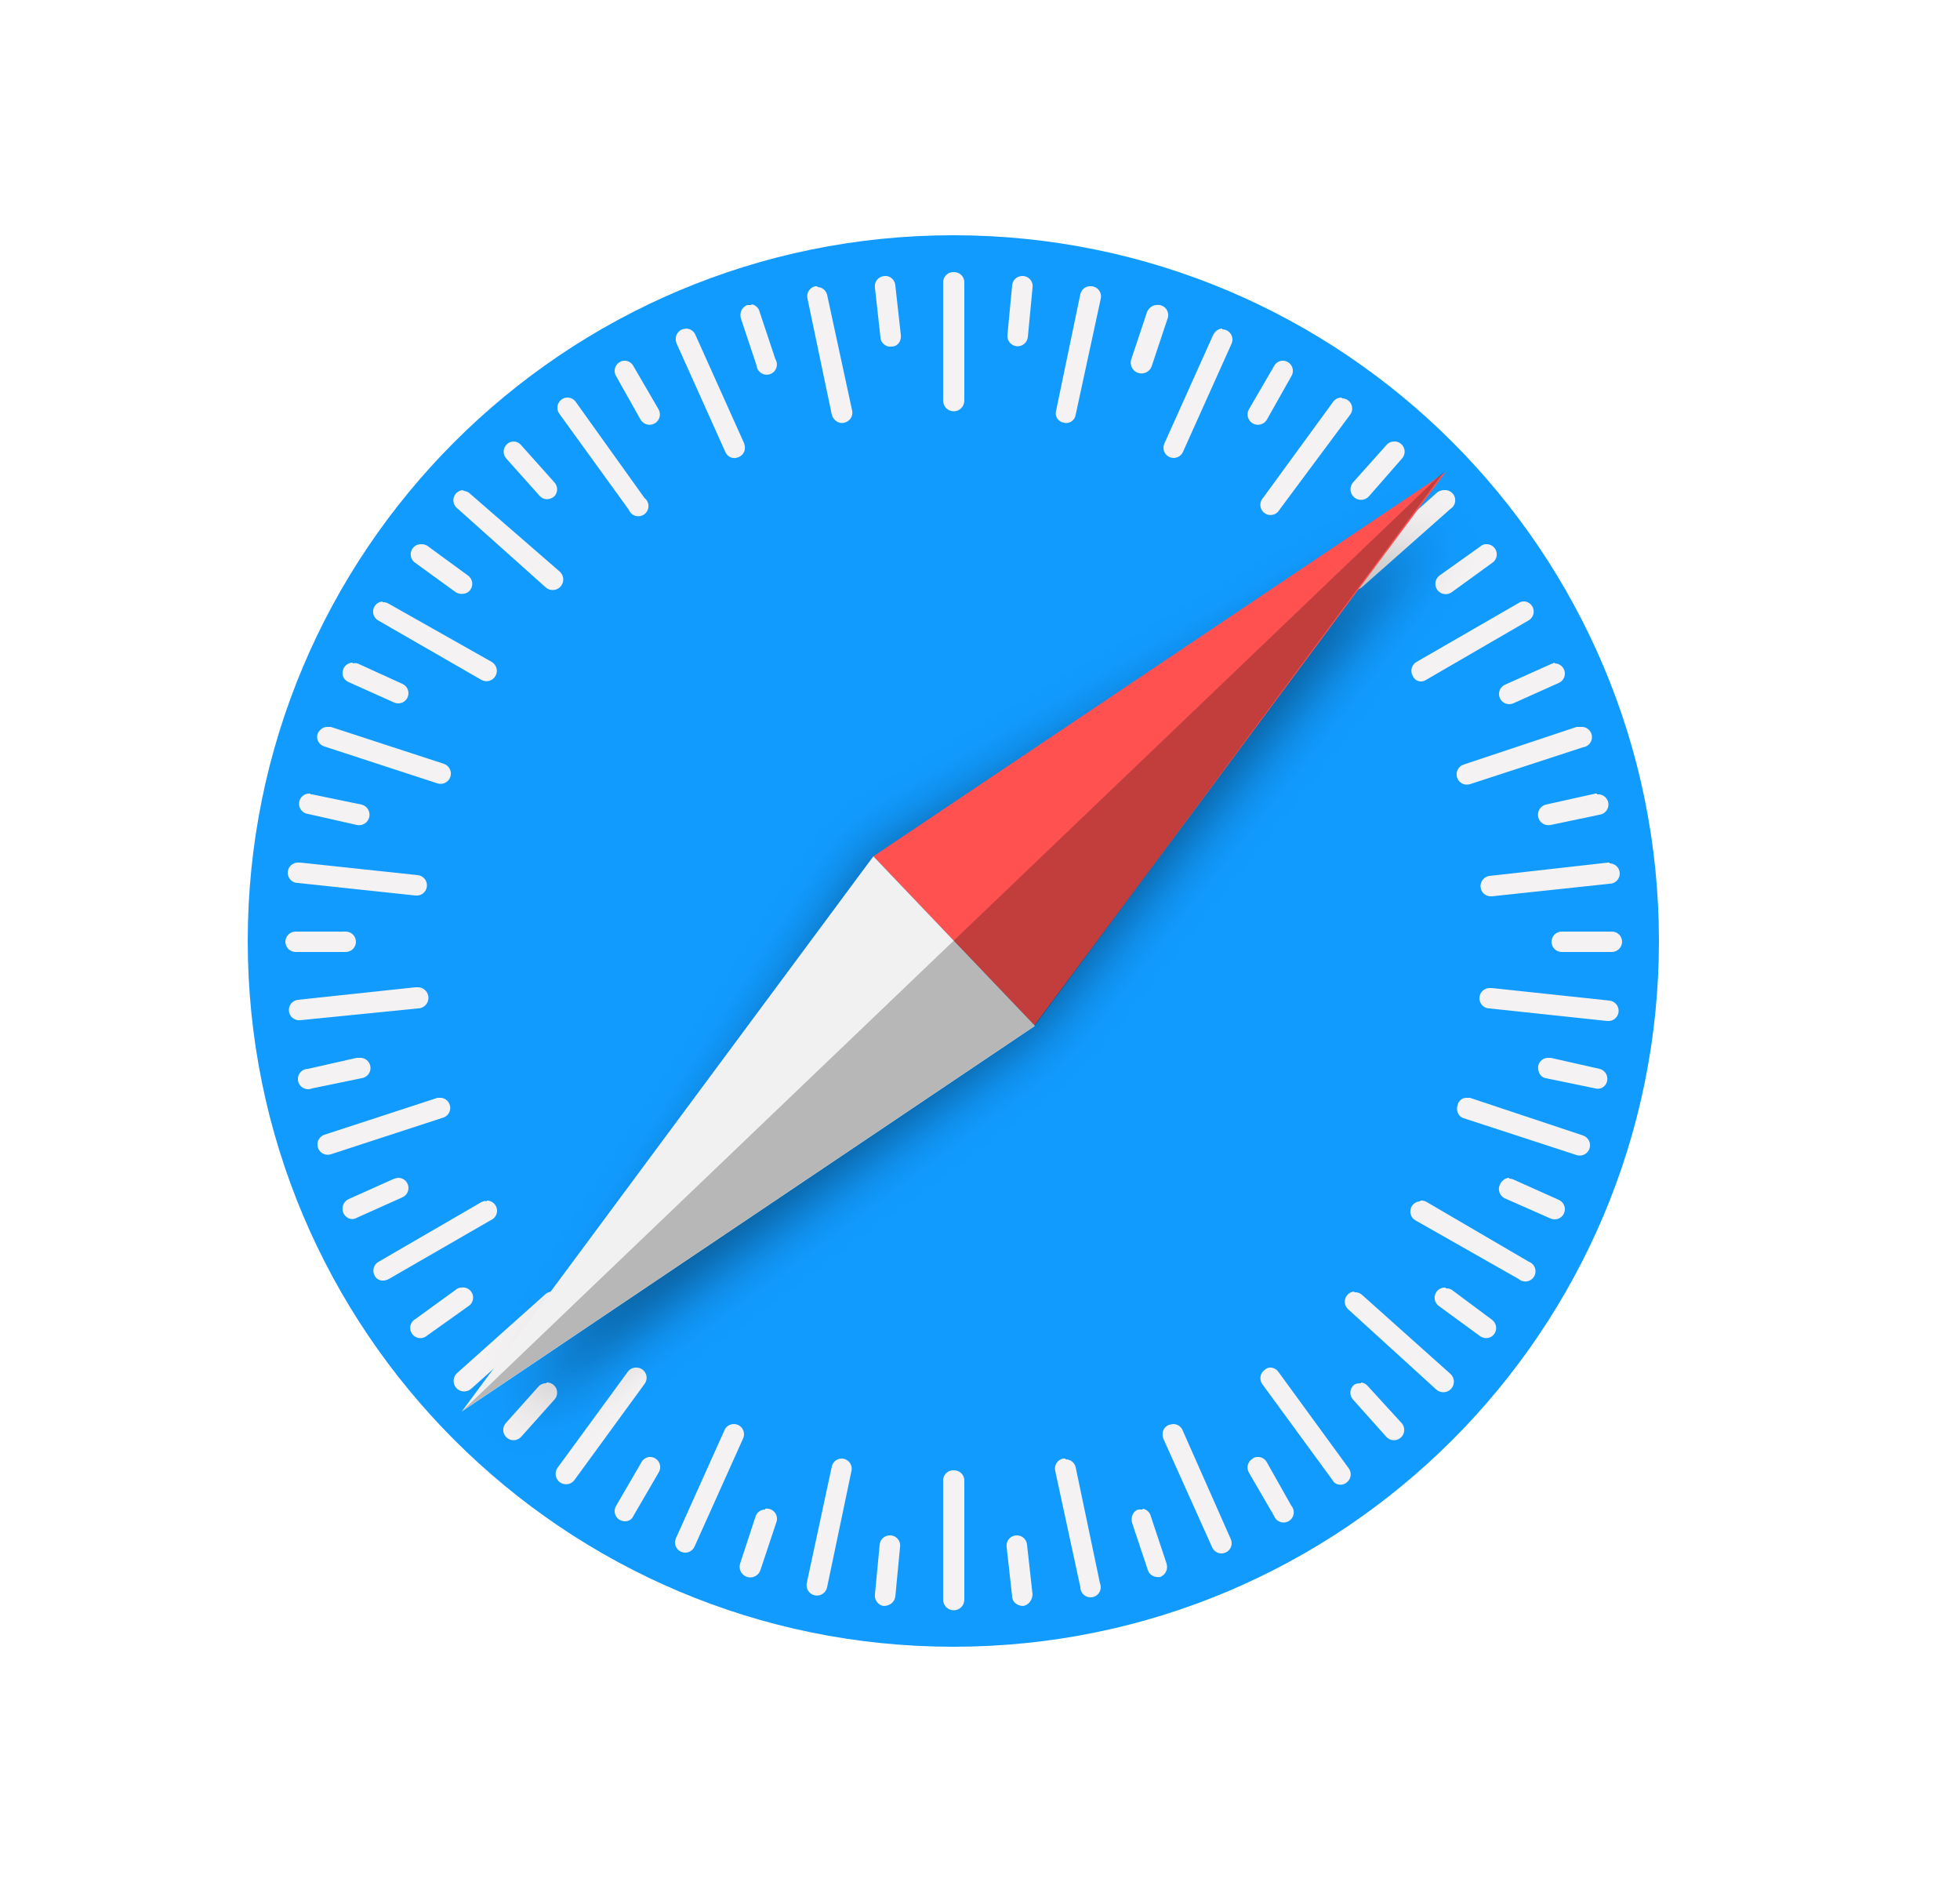
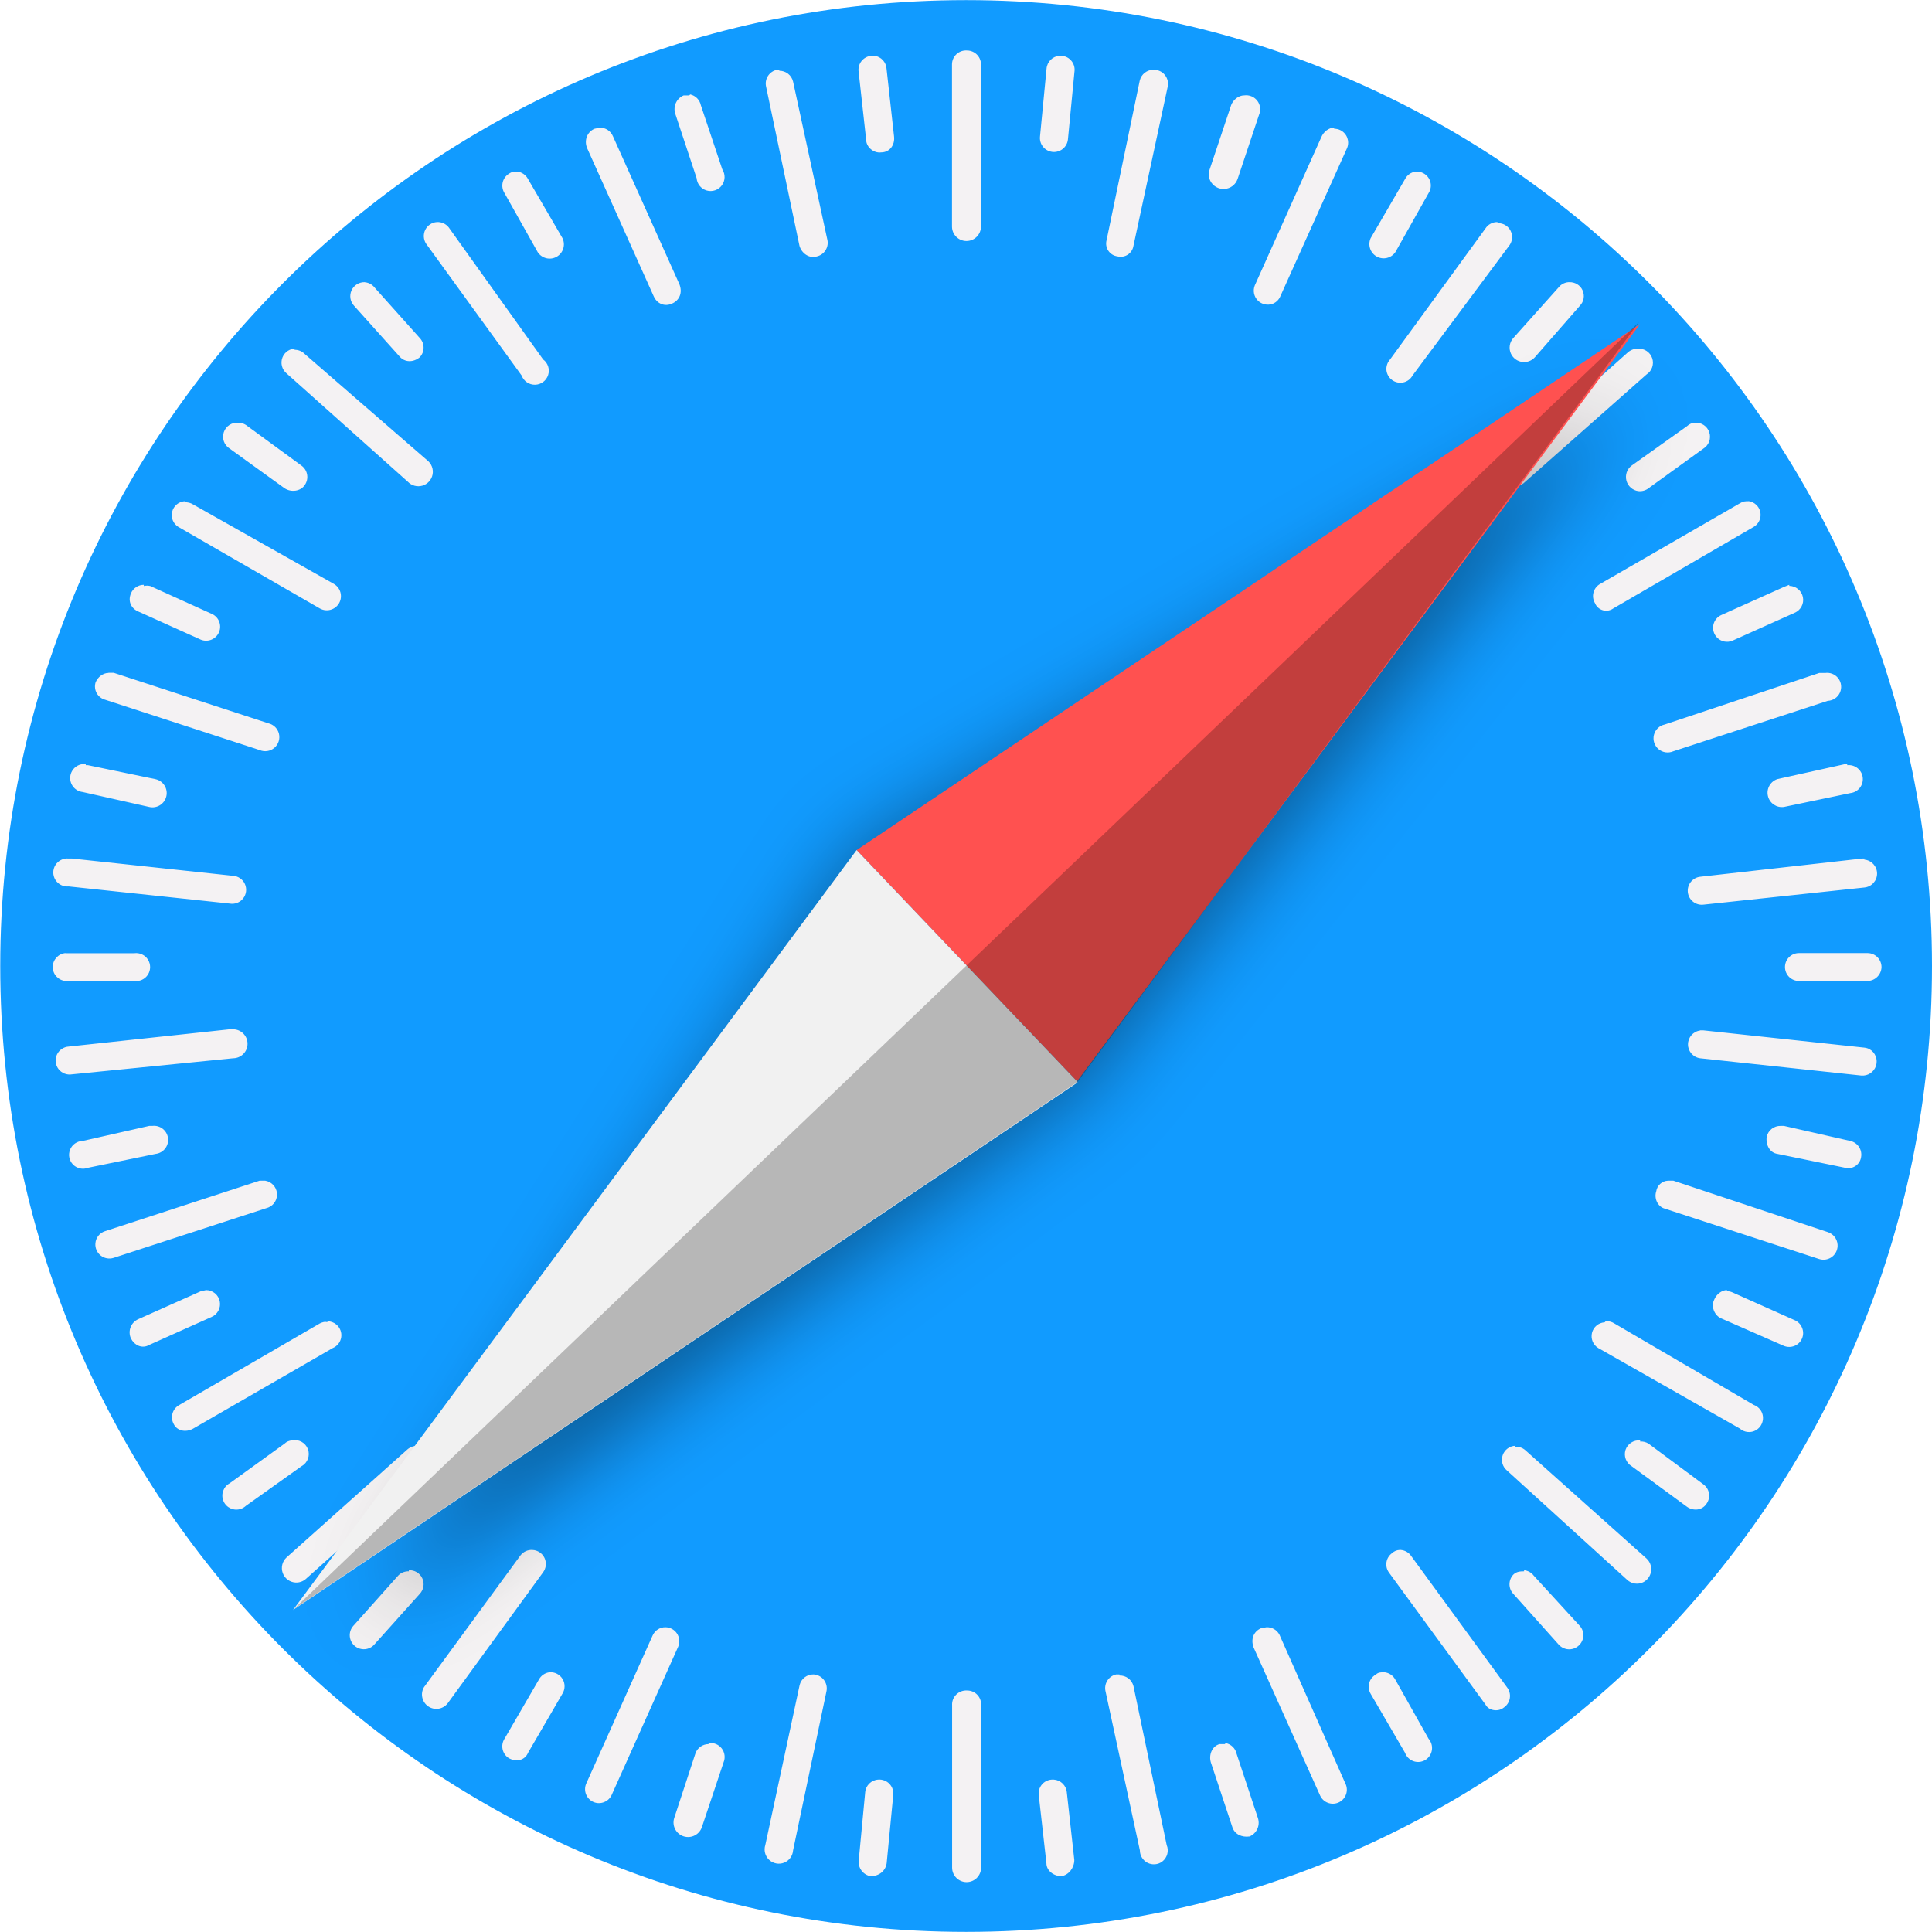
- <svg xmlns="http://www.w3.org/2000/svg" width="25" height="24" fill="none">
-   <path d="M21.16 12a9 9 0 1 1-18 0 9 9 0 0 1 18 0Z" fill="#119BFF" />
-   <path d="M12.17 3.47a.13.13 0 0 0-.14.13v1.51a.13.13 0 1 0 .27 0v-1.5a.13.13 0 0 0-.13-.14Zm-.86.05h-.03a.13.13 0 0 0-.12.15l.07.63c0 .07.07.13.14.12.08 0 .13-.07.12-.15l-.07-.63a.13.13 0 0 0-.11-.12Zm1.72 0a.13.13 0 0 0-.12.12l-.06.63a.13.13 0 1 0 .26.03l.06-.63a.13.13 0 0 0-.14-.15Zm-2.6.13h-.03a.13.13 0 0 0-.1.16l.31 1.48c.02.07.09.12.16.1a.13.13 0 0 0 .1-.15l-.32-1.48a.13.13 0 0 0-.13-.1Zm3.48 0a.13.13 0 0 0-.13.1l-.31 1.49c-.02.07.03.14.1.15.07.02.14-.03.15-.1l.32-1.48a.13.13 0 0 0-.13-.16Zm-4.33.24h-.05c-.07.03-.1.1-.08.17l.2.6a.13.13 0 1 0 .24-.08l-.2-.6a.13.13 0 0 0-.1-.1Zm5.17 0c-.05 0-.1.04-.12.09l-.2.6a.13.13 0 1 0 .26.09l.2-.6a.13.13 0 0 0-.14-.18Zm-6 .3-.05.01c-.07.03-.1.11-.07.18l.62 1.38c.03.07.1.1.17.07s.1-.1.07-.18l-.62-1.38a.13.13 0 0 0-.12-.08Zm6.84 0c-.05 0-.1.04-.12.09l-.62 1.38a.13.13 0 1 0 .24.1l.62-1.38a.13.13 0 0 0-.12-.18Zm-7.61.41c-.03 0-.05 0-.08.02a.13.13 0 0 0-.04.18l.31.55a.13.13 0 1 0 .23-.13l-.32-.55a.13.13 0 0 0-.1-.07Zm8.37 0a.13.13 0 0 0-.1.07l-.32.55a.13.13 0 1 0 .23.13l.31-.55a.13.13 0 0 0-.12-.2Zm-9.12.47a.13.13 0 0 0-.1.2l.89 1.23a.13.13 0 1 0 .2-.15l-.88-1.23a.13.13 0 0 0-.11-.05Zm9.88 0a.13.13 0 0 0-.11.06l-.89 1.22a.13.13 0 1 0 .21.15l.9-1.21a.13.13 0 0 0-.1-.21Zm-10.55.56c-.04 0-.07.01-.1.04a.13.13 0 0 0 0 .18l.42.47c.05.06.13.06.19.01a.13.13 0 0 0 0-.18l-.42-.47a.13.13 0 0 0-.1-.05Zm11.21 0a.13.13 0 0 0-.09.05l-.42.47a.13.13 0 1 0 .2.18l.42-.48a.13.13 0 0 0-.1-.22Zm-11.85.62a.13.13 0 0 0-.09.23l1.13 1.01a.13.13 0 1 0 .18-.2L6 6.3a.13.13 0 0 0-.1-.04Zm12.5 0c-.03 0-.07.01-.1.04l-1.12 1a.13.13 0 1 0 .17.2l1.13-1a.13.13 0 0 0-.08-.24Zm-13.04.69a.13.13 0 0 0-.08.24l.51.37c.06.04.15.03.19-.03a.13.13 0 0 0-.03-.18l-.52-.38a.13.13 0 0 0-.07-.02Zm13.57 0c-.02 0-.05.01-.07.03l-.52.37a.13.13 0 1 0 .16.21l.51-.37a.13.13 0 0 0-.08-.24Zm-14.07.73a.13.13 0 0 0-.06.24l1.32.76a.13.13 0 1 0 .13-.23L4.96 7.7a.13.13 0 0 0-.08-.02Zm14.57 0c-.03 0-.05 0-.08.02l-1.3.75a.13.13 0 0 0-.05.18c.03.07.11.09.17.05l1.31-.76a.13.13 0 0 0-.05-.24ZM4.5 8.45c-.05 0-.1.03-.12.08-.03.07 0 .14.07.17l.58.26a.13.13 0 1 0 .1-.24l-.57-.26a.13.13 0 0 0-.06 0Zm15.33 0-.05.02-.58.26a.13.13 0 1 0 .1.24l.58-.26a.13.13 0 0 0-.05-.25Zm-15.66.82c-.05 0-.1.04-.12.09-.02.07.02.14.09.16l1.44.47a.13.13 0 1 0 .08-.25l-1.44-.47h-.05Zm16 0h-.06l-1.44.48a.13.13 0 1 0 .08.25l1.44-.47a.13.13 0 0 0-.03-.26Zm-16.21.85a.13.13 0 0 0-.03.26l.62.14a.13.13 0 1 0 .06-.26l-.63-.13h-.02Zm16.41 0h-.02l-.63.14a.13.13 0 1 0 .06.26l.62-.13a.13.13 0 0 0-.03-.26ZM3.8 11a.13.13 0 0 0 0 .26l1.5.16a.13.13 0 1 0 .03-.26L3.83 11H3.8Zm16.73 0h-.02l-1.51.17a.13.13 0 1 0 .03.26l1.5-.16a.13.13 0 0 0 0-.26Zm-16.76.88a.13.13 0 1 0 0 .26h.64a.13.13 0 1 0 0-.26h-.64Zm16.15 0a.13.13 0 1 0 0 .26h.64c.07 0 .13-.06.13-.13a.13.13 0 0 0-.13-.13h-.64Zm-14.59.71H5.3l-1.5.16a.13.13 0 1 0 .03.26l1.5-.15a.13.13 0 0 0 0-.27ZM19 12.6a.13.13 0 0 0 0 .26l1.5.16a.13.13 0 1 0 .03-.26l-1.5-.16H19Zm-14.42.89h-.03l-.62.14a.13.13 0 1 0 .05.25l.63-.13a.13.13 0 0 0-.03-.26Zm15.17 0a.13.13 0 0 0-.13.1c-.01.08.03.15.1.16l.63.13c.07.02.14-.03.15-.1a.13.13 0 0 0-.1-.15l-.62-.14h-.03ZM5.63 14h-.05l-1.44.47a.13.13 0 1 0 .08.25l1.44-.47a.13.13 0 0 0-.03-.25Zm13.07 0c-.05 0-.1.04-.11.1-.02.06.01.14.08.16l1.44.47a.13.13 0 1 0 .08-.25L18.75 14h-.05ZM5.08 15.02l-.05.01-.58.26c-.07.03-.1.11-.07.18.03.06.1.1.17.06l.58-.26a.13.13 0 0 0-.05-.25Zm14.17 0c-.05 0-.1.04-.12.09-.03.06 0 .14.06.17l.59.26a.13.13 0 1 0 .1-.24l-.58-.26a.13.13 0 0 0-.05-.01Zm-13.04.3c-.02-.01-.05 0-.07.01l-1.31.76a.13.13 0 0 0-.05.18c.03.06.11.08.18.04l1.3-.75a.13.13 0 0 0-.05-.25Zm11.9 0a.13.13 0 0 0-.06.24l1.32.75a.13.13 0 1 0 .13-.22l-1.3-.76a.13.13 0 0 0-.08-.02Zm-12.23 1.1c-.02 0-.05.01-.07.03l-.51.37a.13.13 0 1 0 .15.21l.52-.37a.13.13 0 0 0-.09-.24Zm12.56 0a.13.13 0 0 0-.08.24l.52.38c.06.04.14.03.18-.03a.13.13 0 0 0-.03-.18l-.51-.38a.13.13 0 0 0-.08-.02Zm-11.39.05c-.03 0-.07.01-.1.04l-1.12 1a.13.13 0 1 0 .18.2l1.12-1a.13.13 0 0 0-.08-.24Zm10.23 0a.13.13 0 0 0-.08.23l1.12 1.02a.13.13 0 1 0 .18-.2l-1.13-1.01a.13.13 0 0 0-.1-.03Zm-9.16.97a.13.13 0 0 0-.11.05l-.9 1.23a.13.13 0 1 0 .22.15l.89-1.22a.13.13 0 0 0-.1-.21Zm8.08 0c-.02 0-.05.01-.07.03a.13.13 0 0 0-.03.18l.9 1.23c.03.06.12.07.17.03a.13.13 0 0 0 .03-.19l-.89-1.22a.13.13 0 0 0-.1-.06Zm-9.23.2a.13.13 0 0 0-.1.04l-.42.47a.13.13 0 1 0 .2.17l.42-.47a.13.13 0 0 0-.1-.22Zm10.39 0c-.03 0-.07 0-.1.03a.13.13 0 0 0 0 .18l.42.47a.13.13 0 1 0 .2-.17l-.43-.47a.13.13 0 0 0-.09-.05Zm-8 .52c-.05 0-.1.03-.12.08l-.62 1.38a.13.13 0 1 0 .24.1l.62-1.38a.13.13 0 0 0-.12-.18Zm5.6 0-.05.01c-.07.03-.1.1-.07.18l.62 1.38a.13.13 0 1 0 .24-.1l-.62-1.4a.13.13 0 0 0-.12-.07Zm-6.68.42a.13.13 0 0 0-.1.07l-.32.55a.13.13 0 0 0 .04.18c.07.04.15.02.18-.05l.32-.55a.13.13 0 0 0-.12-.2Zm7.77 0c-.02 0-.05 0-.07.02a.13.13 0 0 0-.05.18l.32.55a.13.13 0 1 0 .22-.13l-.31-.55a.13.13 0 0 0-.1-.07Zm-5.31.02a.13.13 0 0 0-.13.1l-.32 1.49a.13.13 0 1 0 .26.05l.31-1.48a.13.13 0 0 0-.12-.16Zm2.85 0h-.03a.13.13 0 0 0-.1.16l.32 1.48a.13.13 0 1 0 .25-.05l-.31-1.48a.13.13 0 0 0-.13-.1Zm-1.42.15a.13.13 0 0 0-.14.14v1.51a.13.13 0 1 0 .27 0v-1.51a.13.13 0 0 0-.13-.14Zm-2.41.5c-.05 0-.1.03-.12.08l-.2.61a.13.13 0 1 0 .26.08l.2-.6a.13.13 0 0 0-.14-.18Zm4.81 0h-.05c-.07.02-.1.1-.08.17l.2.6c.02.07.09.1.16.09.07-.03.1-.1.08-.17l-.2-.6a.13.13 0 0 0-.1-.1Zm-3.23.33a.13.13 0 0 0-.12.12l-.06.63c-.01.07.04.14.11.15.08 0 .14-.05.15-.12l.06-.63a.13.13 0 0 0-.14-.15Zm1.64 0h-.02a.13.13 0 0 0-.12.15l.07.63c0 .07.07.12.14.12.07-.01.12-.08.12-.15l-.07-.63a.13.13 0 0 0-.12-.12Z" fill="#F4F2F3" />
-   <g opacity=".41" filter="url(#a)">
-     <path d="m18.32 6.75-7.18 4.17-4.54 7.15 6.64-4.92 5.08-6.4Z" fill="#000" />
+ <svg xmlns="http://www.w3.org/2000/svg" width="16" height="16" fill="none">
+   <path fill="#119BFF" d="M16 8A7.999 7.999 0 1 1 .002 8 7.999 7.999 0 0 1 16 8Z" />
+   <path fill="#F4F2F3" d="M8.009.418a.116.116 0 0 0-.125.115v1.343a.12.12 0 0 0 .24 0V.542A.116.116 0 0 0 8.01.418Zm-.765.044h-.026a.116.116 0 0 0-.107.134l.062.56c0 .062.063.115.125.106.07 0 .115-.062.106-.133l-.062-.56a.116.116 0 0 0-.098-.107Zm1.53 0a.116.116 0 0 0-.107.107l-.054.56a.116.116 0 0 0 .231.027l.054-.56a.116.116 0 0 0-.125-.134ZM6.461.578h-.026a.116.116 0 0 0-.09.142l.276 1.316c.018.062.08.106.142.088a.116.116 0 0 0 .09-.133L6.568.676a.116.116 0 0 0-.116-.09l.01-.008Zm3.094 0a.116.116 0 0 0-.116.089L9.164 1.99a.107.107 0 0 0 .09.133.107.107 0 0 0 .133-.088L9.67.72a.116.116 0 0 0-.115-.142ZM5.706.79h-.044a.123.123 0 0 0-.07.151l.177.534a.116.116 0 1 0 .213-.072L5.804.871a.115.115 0 0 0-.088-.089l-.01.01Zm4.596 0c-.044 0-.089.036-.106.08l-.178.533a.12.12 0 0 0 .005.094.123.123 0 0 0 .226-.014l.178-.533a.116.116 0 0 0-.064-.153.115.115 0 0 0-.06-.007Zm-5.333.267-.045.009c-.062.026-.088.097-.062.16l.551 1.226c.027.063.09.09.151.063.063-.027.09-.09.063-.16l-.551-1.227a.116.116 0 0 0-.107-.071Zm6.08 0c-.045 0-.089.035-.107.08l-.55 1.226a.116.116 0 0 0 .15.152.115.115 0 0 0 .062-.063l.552-1.226a.116.116 0 0 0-.053-.147.116.116 0 0 0-.054-.013v-.01Zm-6.765.364c-.026 0-.044 0-.07.018a.116.116 0 0 0-.036.16l.275.489a.118.118 0 0 0 .205-.116l-.285-.489a.116.116 0 0 0-.089-.062Zm7.44 0a.116.116 0 0 0-.088.062l-.285.49a.118.118 0 0 0 .205.115l.275-.489a.115.115 0 0 0-.044-.165.116.116 0 0 0-.063-.013Zm-8.106.418a.116.116 0 0 0-.09.178L4.32 3.11a.116.116 0 1 0 .178-.133l-.782-1.094a.116.116 0 0 0-.098-.044Zm8.782 0a.115.115 0 0 0-.098.053l-.79 1.085a.117.117 0 0 0-.03.09.116.116 0 0 0 .14.1.115.115 0 0 0 .076-.057l.8-1.075a.116.116 0 0 0-.029-.169.115.115 0 0 0-.06-.018L12.4 1.84Zm-9.378.498a.116.116 0 0 0-.089.196l.374.417c.044.053.115.053.169.009a.116.116 0 0 0 0-.16l-.374-.418a.115.115 0 0 0-.089-.044h.01Zm9.965 0a.115.115 0 0 0-.08.044l-.374.418a.119.119 0 0 0-.019.132.12.12 0 0 0 .197.028l.373-.427a.115.115 0 0 0-.088-.195h-.01Zm-10.534.55a.116.116 0 0 0-.08.205l1.005.898a.12.12 0 1 0 .16-.178l-1.014-.88a.115.115 0 0 0-.088-.035l.017-.01Zm11.111 0a.127.127 0 0 0-.088.036l-.996.89a.117.117 0 1 0 .151.177l1.005-.889a.116.116 0 0 0-.072-.213Zm-11.59.614a.116.116 0 0 0-.072.214l.454.328c.053.036.133.027.168-.026a.116.116 0 0 0-.026-.16l-.462-.338a.116.116 0 0 0-.063-.018Zm12.062 0a.096.096 0 0 0-.063.027l-.462.329a.118.118 0 0 0 .056.21.117.117 0 0 0 .086-.024l.454-.328a.116.116 0 0 0-.071-.214Zm-12.507.65a.115.115 0 0 0-.053.212l1.173.676a.117.117 0 1 0 .115-.204L1.6 4.178a.116.116 0 0 0-.071-.018v-.009Zm12.951 0c-.027 0-.044 0-.071.017l-1.156.667a.115.115 0 0 0-.044.16.1.1 0 0 0 .151.044l1.164-.676a.115.115 0 0 0 .02-.183.116.116 0 0 0-.064-.03Zm-13.289.692a.116.116 0 0 0-.107.072c-.026.062 0 .124.063.15l.515.232a.116.116 0 0 0 .09-.214l-.508-.23a.116.116 0 0 0-.053 0v-.01Zm13.627 0-.045.018-.515.231a.116.116 0 0 0-.037.189.115.115 0 0 0 .126.025l.515-.231a.116.116 0 0 0-.044-.223v-.009Zm-13.92.73c-.045 0-.09.035-.107.08a.114.114 0 0 0 .08.142l1.28.417a.117.117 0 1 0 .071-.222l-1.28-.418H.898Zm14.222 0h-.053L13.787 6a.117.117 0 1 0 .07.222l1.28-.418a.116.116 0 1 0-.026-.23h.009ZM.711 6.328a.116.116 0 1 0-.027.231l.552.124a.118.118 0 1 0 .053-.23l-.56-.116H.71v-.01Zm14.587 0h-.018l-.56.124a.119.119 0 0 0 .053.231l.551-.115a.116.116 0 1 0-.026-.231v-.01ZM.568 7.11a.116.116 0 1 0 0 .231l1.334.142a.116.116 0 1 0 .027-.23L.596 7.11H.569Zm14.872 0h-.018l-1.342.151a.116.116 0 0 0 .027.231l1.333-.142a.116.116 0 0 0 0-.231v-.009ZM.542 7.893a.116.116 0 0 0 0 .231h.57a.116.116 0 1 0 0-.23h-.57Zm14.356 0a.115.115 0 1 0 0 .231h.569a.118.118 0 0 0 .115-.115.116.116 0 0 0-.115-.116h-.57Zm-12.97.631h-.026L.57 8.667a.116.116 0 1 0 .027.23l1.333-.133a.12.12 0 1 0 0-.24Zm12.152.01a.116.116 0 0 0 0 .23l1.333.143a.117.117 0 0 0 .07-.218.116.116 0 0 0-.043-.013l-1.333-.143h-.027Zm-12.818.79h-.026l-.552.125a.115.115 0 1 0 .045.222l.56-.115a.116.116 0 1 0-.027-.232Zm13.485 0a.116.116 0 0 0-.116.09c-.009.07.027.133.089.142l.56.115a.107.107 0 0 0 .133-.089.116.116 0 0 0-.089-.133l-.55-.125h-.027Zm-12.551.454H2.15l-1.28.418a.115.115 0 0 0-.08.101.116.116 0 0 0 .151.12L2.222 10a.116.116 0 0 0-.026-.222Zm11.617 0a.103.103 0 0 0-.097.089c-.018.053.008.124.07.142l1.28.418a.117.117 0 0 0 .152-.121.118.118 0 0 0-.08-.102l-1.28-.426h-.045Zm-12.106.906-.045.01-.515.23a.12.12 0 0 0-.063.16c.027.054.09.09.152.054l.515-.231a.116.116 0 0 0-.044-.223Zm12.595 0c-.044 0-.089.036-.106.08-.027.054 0 .125.053.152l.524.23a.118.118 0 0 0 .089 0 .114.114 0 0 0 .062-.062.114.114 0 0 0 0-.088.114.114 0 0 0-.062-.063l-.515-.23a.117.117 0 0 0-.045-.01v-.009Zm-11.59.267c-.019-.009-.045 0-.063.009l-1.165.676a.116.116 0 0 0-.044.16c.027.053.098.07.16.035l1.156-.667a.115.115 0 0 0 .028-.196.116.116 0 0 0-.073-.026v.01Zm10.577 0a.115.115 0 0 0-.053.213l1.173.667a.115.115 0 0 0 .175-.028.117.117 0 0 0 .01-.098.115.115 0 0 0-.07-.07l-1.155-.675a.116.116 0 0 0-.071-.018l-.01.01Zm-10.871.978a.096.096 0 0 0-.062.027l-.454.328a.116.116 0 0 0 .092.212.116.116 0 0 0 .042-.025l.462-.329a.115.115 0 0 0-.08-.213Zm11.164 0a.116.116 0 0 0-.12.078.116.116 0 0 0 .05.135l.461.338c.054.036.125.027.16-.027a.115.115 0 0 0-.026-.16l-.454-.337a.115.115 0 0 0-.07-.018v-.01Zm-10.124.044a.127.127 0 0 0-.09.036l-.995.889a.12.12 0 0 0 .074.208.12.12 0 0 0 .086-.03l.996-.89a.116.116 0 0 0-.071-.213Zm9.093 0a.116.116 0 0 0-.071.205l.996.906a.118.118 0 0 0 .131.02.122.122 0 0 0 .061-.069.12.12 0 0 0-.032-.128l-1.005-.898a.115.115 0 0 0-.089-.027l.01-.009Zm-8.142.863a.116.116 0 0 0-.098.044l-.8 1.093a.119.119 0 0 0 .196.134l.79-1.085a.116.116 0 0 0-.088-.186Zm7.182 0a.096.096 0 0 0-.062.026.115.115 0 0 0-.027.16l.8 1.094c.027.053.107.062.151.026a.116.116 0 0 0 .027-.169l-.791-1.084a.117.117 0 0 0-.089-.053h-.009Zm-8.204.177a.116.116 0 0 0-.09.036l-.373.418a.116.116 0 1 0 .178.15l.374-.417a.116.116 0 0 0-.09-.196v.01Zm9.235 0c-.026 0-.062 0-.089.027a.116.116 0 0 0 0 .16l.374.418a.116.116 0 0 0 .164.013.116.116 0 0 0 .036-.125.115.115 0 0 0-.023-.04l-.382-.417a.114.114 0 0 0-.08-.045v.01Zm-7.11.463a.115.115 0 0 0-.108.07l-.55 1.227a.116.116 0 0 0 .062.151.114.114 0 0 0 .088 0 .114.114 0 0 0 .063-.062l.55-1.226a.116.116 0 0 0-.106-.16Zm4.977 0-.045.008c-.062.027-.088.09-.062.16l.551 1.227a.116.116 0 0 0 .214-.089l-.551-1.244a.116.116 0 0 0-.107-.062Zm-5.938.373a.116.116 0 0 0-.089.062l-.284.489a.116.116 0 0 0 .035.16c.063.036.134.018.16-.044l.285-.49a.116.116 0 0 0-.107-.177Zm6.907 0c-.018 0-.045 0-.062.018a.114.114 0 0 0-.06.116c.002.015.007.03.015.044l.285.489a.115.115 0 0 0 .167.06.116.116 0 0 0 .028-.176l-.275-.489a.117.117 0 0 0-.09-.062h-.008Zm-4.72.018a.116.116 0 0 0-.116.089l-.284 1.324a.118.118 0 1 0 .23.044l.276-1.315a.116.116 0 0 0-.106-.142Zm2.533 0h-.027a.116.116 0 0 0-.088.142l.284 1.315a.116.116 0 0 0 .185.093.116.116 0 0 0 .037-.137l-.275-1.316a.116.116 0 0 0-.116-.088v-.01ZM8.01 14a.117.117 0 0 0-.091.034.115.115 0 0 0-.034.09v1.343a.12.12 0 0 0 .24 0v-1.343A.115.115 0 0 0 8.01 14Zm-2.142.444a.116.116 0 0 0-.107.072l-.178.542a.12.12 0 1 0 .231.07l.178-.532a.116.116 0 0 0-.124-.16v.008Zm4.275 0h-.044c-.062.018-.09.09-.071.152l.177.533c.018.062.08.089.143.08a.123.123 0 0 0 .07-.151l-.177-.534a.115.115 0 0 0-.089-.088l-.009.008Zm-2.87.294a.115.115 0 0 0-.108.106l-.053.56a.12.12 0 0 0 .098.134c.071 0 .124-.045.133-.107l.054-.56a.116.116 0 0 0-.125-.133Zm1.457 0H8.71a.115.115 0 0 0-.107.133l.063.56c0 .062.062.107.124.107.062-.01.107-.071.107-.134l-.062-.56a.116.116 0 0 0-.107-.106Z" />
+   <g filter="url(#a)" opacity=".41">
+     <path fill="#000" d="M13.476 3.333 7.093 7.04l-4.035 6.356L8.96 9.021l4.516-5.689Z" />
  </g>
-   <path d="m13.2 13.08-2.06-2.16 7.3-4.9-5.25 7.06Z" fill="#FF5150" />
-   <path d="m13.2 13.08-2.06-2.16L5.89 18l7.3-4.91Z" fill="#F1F1F1" />
-   <path opacity=".24" d="m5.9 17.99 7.3-4.91L18.43 6 5.89 18Z" fill="#000" />
+   <path fill="#FF5150" d="m8.924 8.96-1.83-1.92 6.488-4.356L8.916 8.96h.008Z" />
+   <path fill="#F1F1F1" d="m8.924 8.96-1.83-1.92-4.667 6.293L8.916 8.97l.008-.009Z" />
+   <path fill="#000" d="M2.436 13.324 8.924 8.96l4.65-6.293L2.426 13.333l.009-.009Z" opacity=".24" />
  <defs>
-     <filter id="a" x="5.92" y="6.08" width="13.06" height="12.66" filterUnits="userSpaceOnUse" color-interpolation-filters="sRGB">
+     <filter id="a" width="11.778" height="11.422" x="2.378" y="2.653" color-interpolation-filters="sRGB" filterUnits="userSpaceOnUse">
      <feFlood flood-opacity="0" result="BackgroundImageFix" />
      <feBlend in="SourceGraphic" in2="BackgroundImageFix" result="shape" />
-       <feGaussianBlur stdDeviation=".34" result="effect1_foregroundBlur_5_917" />
+       <feGaussianBlur result="effect1_foregroundBlur_8_55" stdDeviation=".34" />
    </filter>
  </defs>
</svg>
